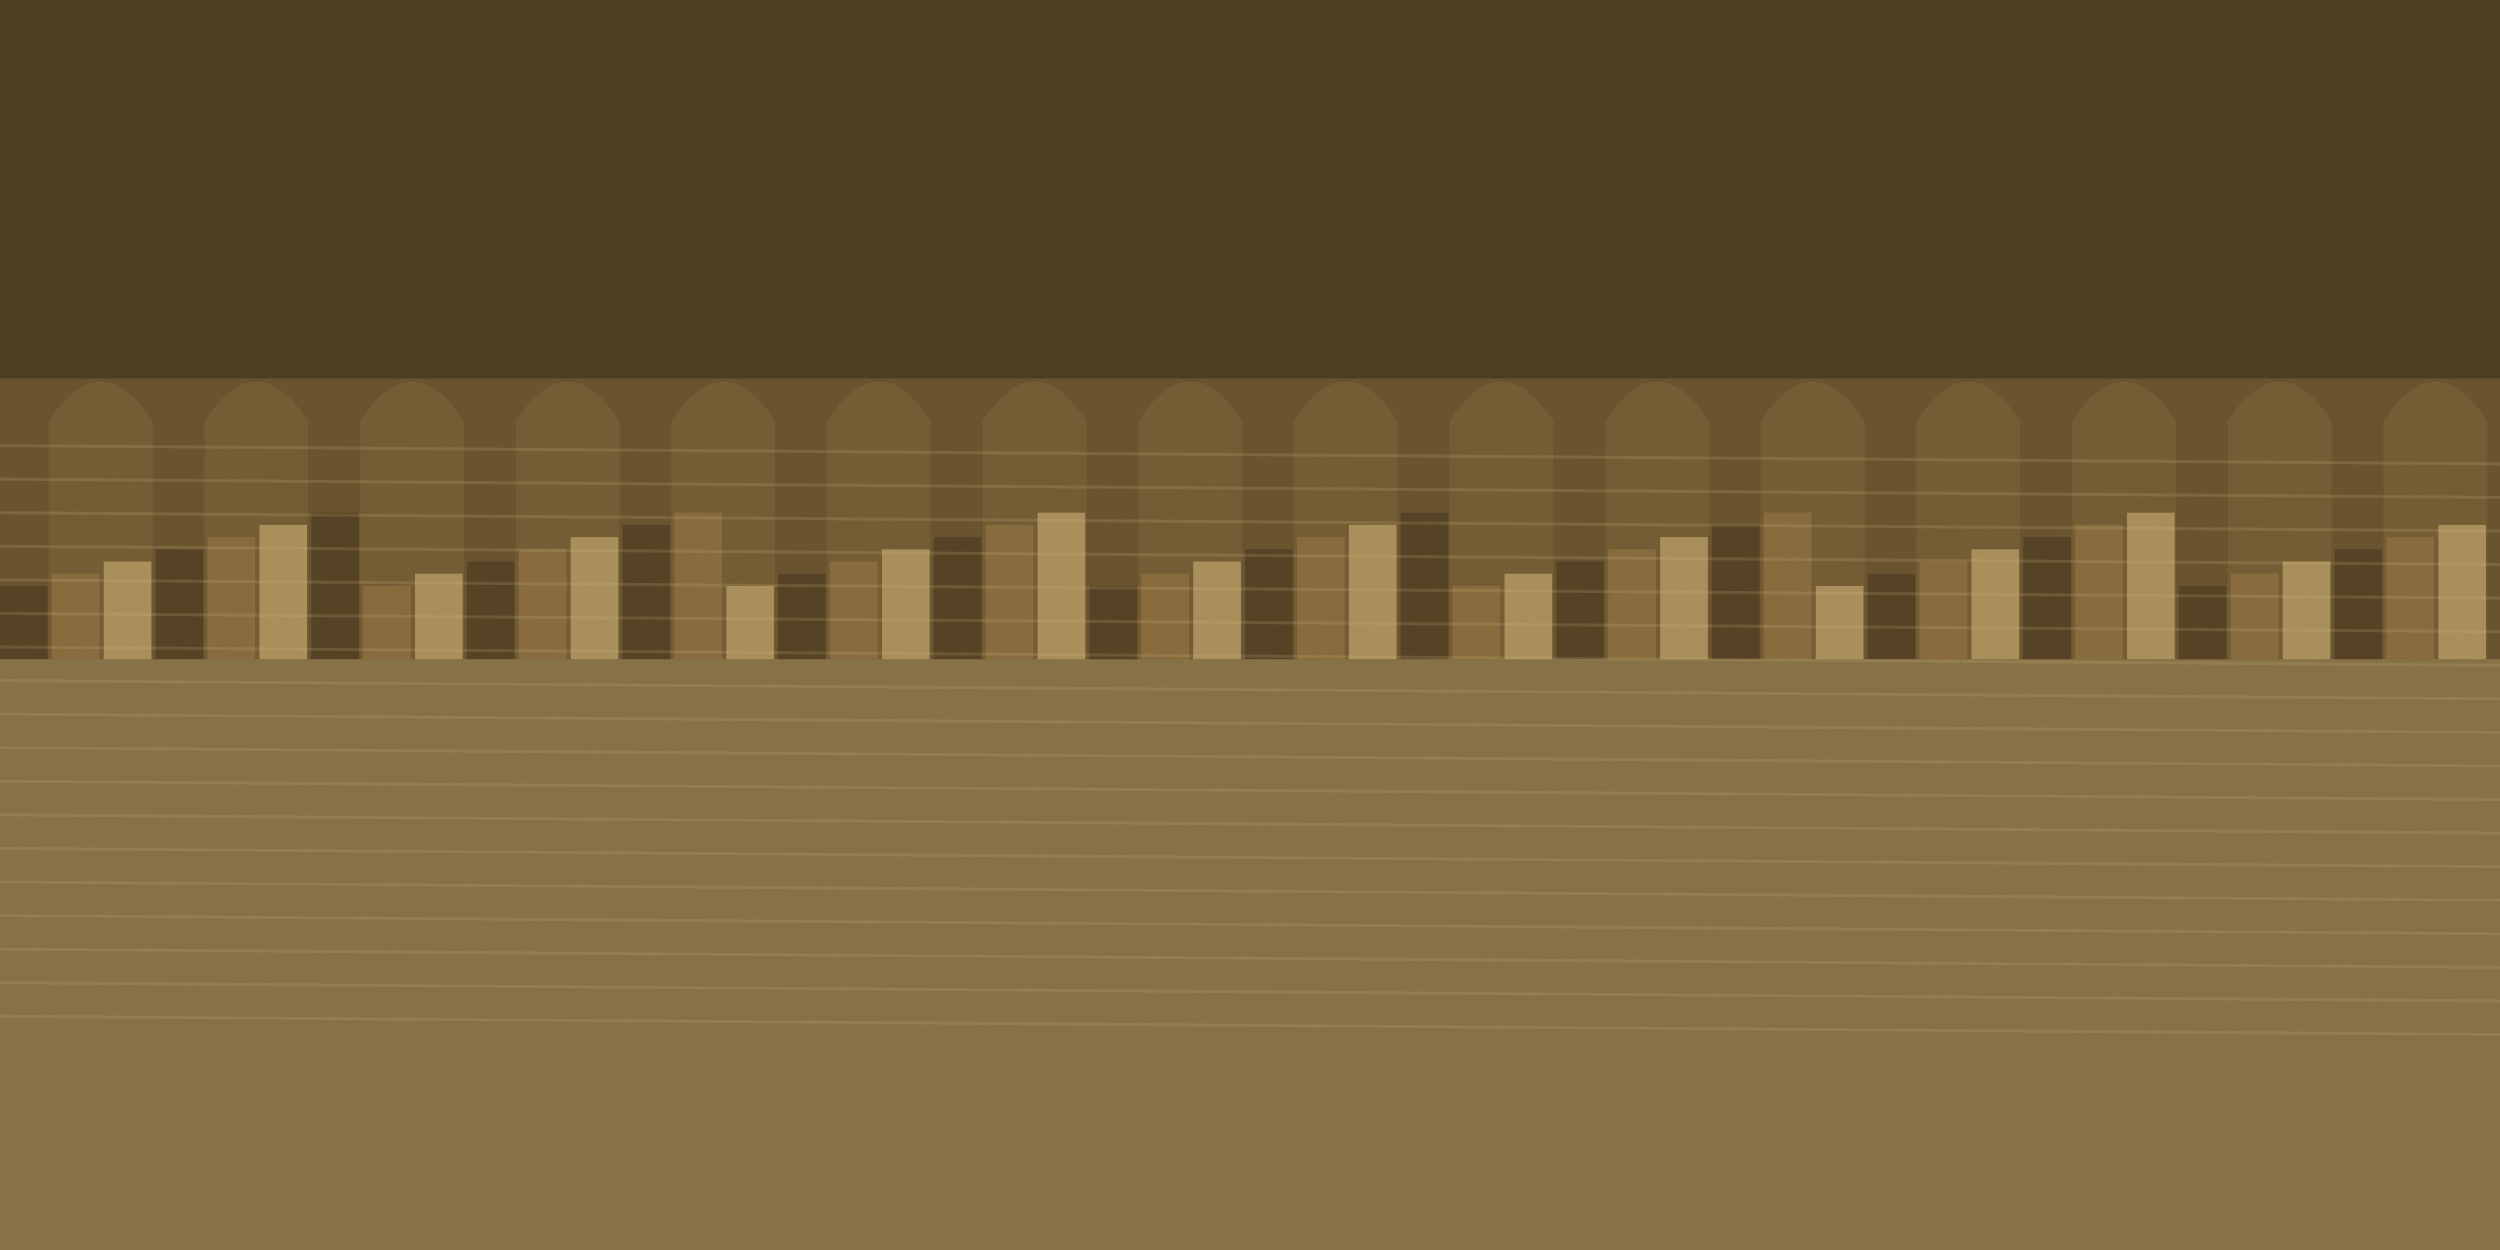
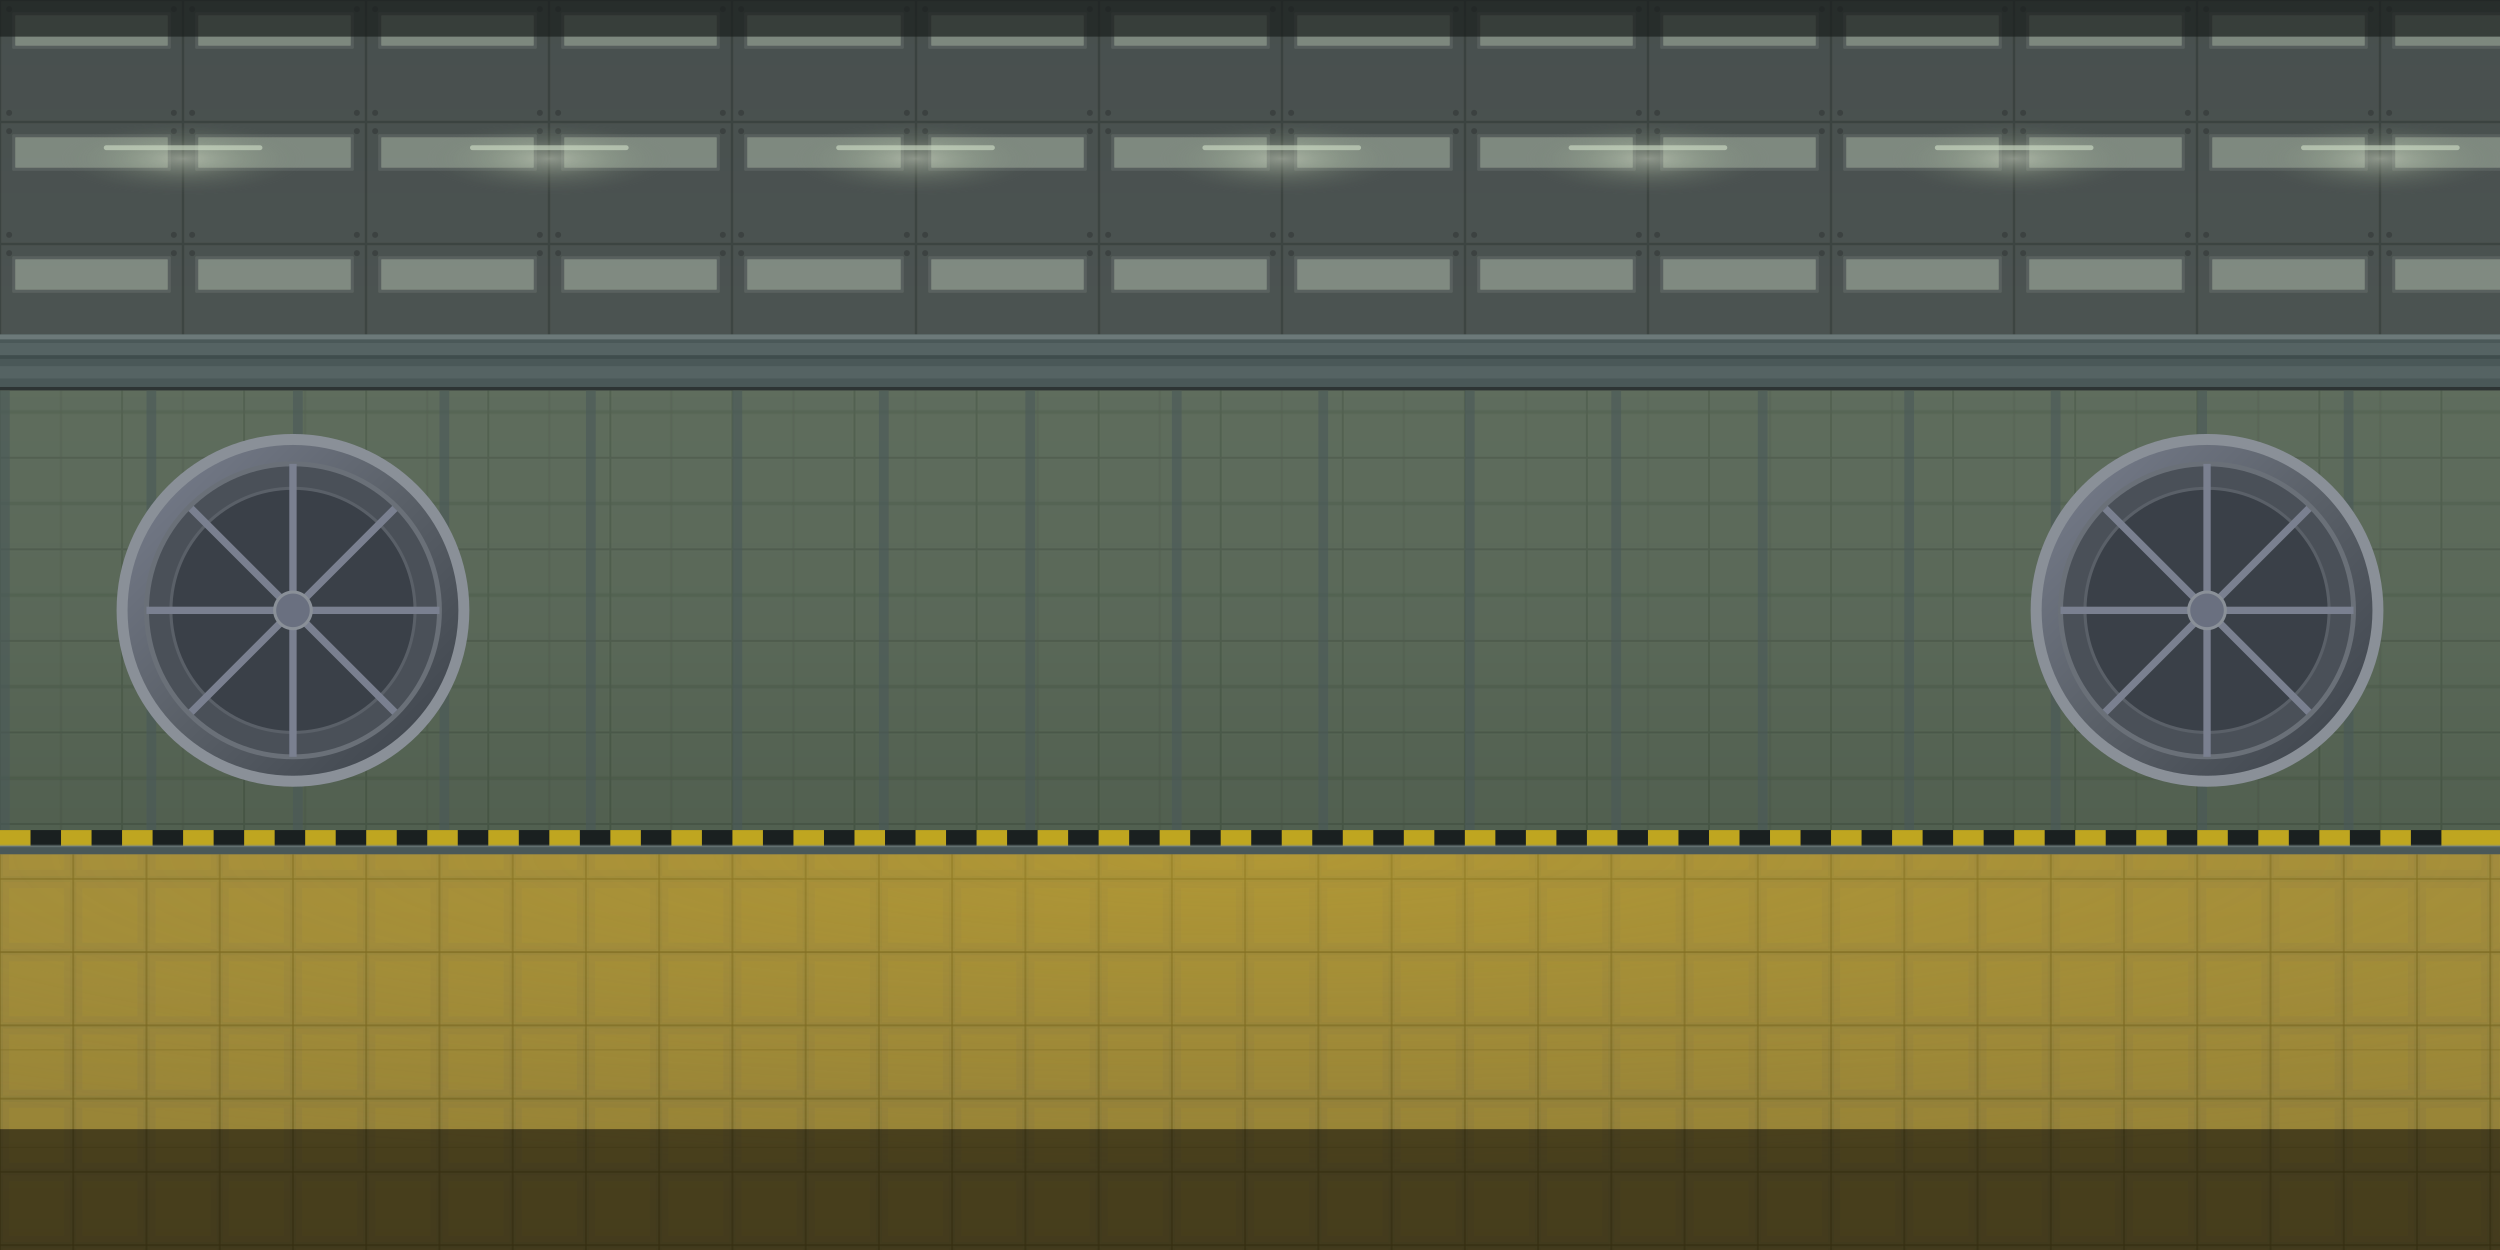
<svg xmlns="http://www.w3.org/2000/svg" viewBox="0 0 4096 2048">
-   <rect width="4096" height="2048" fill="#4d3d21" />
-   <rect y="620" width="4096" height="1428" fill="#8f7242" opacity="0.45" />
-   <rect y="1080" width="4096" height="968" fill="#ceb57a" opacity="0.3" />
-   <rect x="0" y="960" width="78" height="120" fill="#4d3d21" opacity="0.72" />
-   <rect x="85" y="940" width="78" height="140" fill="#8f7242" opacity="0.72" />
-   <rect x="170" y="920" width="78" height="160" fill="#ceb57a" opacity="0.72" />
-   <rect x="255" y="900" width="78" height="180" fill="#4d3d21" opacity="0.72" />
-   <rect x="340" y="880" width="78" height="200" fill="#8f7242" opacity="0.72" />
-   <rect x="425" y="860" width="78" height="220" fill="#ceb57a" opacity="0.72" />
-   <rect x="510" y="840" width="78" height="240" fill="#4d3d21" opacity="0.72" />
-   <rect x="595" y="960" width="78" height="120" fill="#8f7242" opacity="0.72" />
-   <rect x="680" y="940" width="78" height="140" fill="#ceb57a" opacity="0.72" />
-   <rect x="765" y="920" width="78" height="160" fill="#4d3d21" opacity="0.72" />
-   <rect x="850" y="900" width="78" height="180" fill="#8f7242" opacity="0.72" />
-   <rect x="935" y="880" width="78" height="200" fill="#ceb57a" opacity="0.72" />
-   <rect x="1020" y="860" width="78" height="220" fill="#4d3d21" opacity="0.72" />
-   <rect x="1105" y="840" width="78" height="240" fill="#8f7242" opacity="0.72" />
-   <rect x="1190" y="960" width="78" height="120" fill="#ceb57a" opacity="0.72" />
-   <rect x="1275" y="940" width="78" height="140" fill="#4d3d21" opacity="0.72" />
-   <rect x="1360" y="920" width="78" height="160" fill="#8f7242" opacity="0.72" />
-   <rect x="1445" y="900" width="78" height="180" fill="#ceb57a" opacity="0.72" />
-   <rect x="1530" y="880" width="78" height="200" fill="#4d3d21" opacity="0.72" />
-   <rect x="1615" y="860" width="78" height="220" fill="#8f7242" opacity="0.72" />
-   <rect x="1700" y="840" width="78" height="240" fill="#ceb57a" opacity="0.72" />
-   <rect x="1785" y="960" width="78" height="120" fill="#4d3d21" opacity="0.72" />
-   <rect x="1870" y="940" width="78" height="140" fill="#8f7242" opacity="0.72" />
-   <rect x="1955" y="920" width="78" height="160" fill="#ceb57a" opacity="0.72" />
-   <rect x="2040" y="900" width="78" height="180" fill="#4d3d21" opacity="0.72" />
-   <rect x="2125" y="880" width="78" height="200" fill="#8f7242" opacity="0.72" />
-   <rect x="2210" y="860" width="78" height="220" fill="#ceb57a" opacity="0.72" />
-   <rect x="2295" y="840" width="78" height="240" fill="#4d3d21" opacity="0.72" />
-   <rect x="2380" y="960" width="78" height="120" fill="#8f7242" opacity="0.72" />
-   <rect x="2465" y="940" width="78" height="140" fill="#ceb57a" opacity="0.72" />
-   <rect x="2550" y="920" width="78" height="160" fill="#4d3d21" opacity="0.72" />
-   <rect x="2635" y="900" width="78" height="180" fill="#8f7242" opacity="0.72" />
-   <rect x="2720" y="880" width="78" height="200" fill="#ceb57a" opacity="0.72" />
-   <rect x="2805" y="860" width="78" height="220" fill="#4d3d21" opacity="0.72" />
-   <rect x="2890" y="840" width="78" height="240" fill="#8f7242" opacity="0.72" />
-   <rect x="2975" y="960" width="78" height="120" fill="#ceb57a" opacity="0.72" />
-   <rect x="3060" y="940" width="78" height="140" fill="#4d3d21" opacity="0.72" />
-   <rect x="3145" y="920" width="78" height="160" fill="#8f7242" opacity="0.72" />
-   <rect x="3230" y="900" width="78" height="180" fill="#ceb57a" opacity="0.72" />
-   <rect x="3315" y="880" width="78" height="200" fill="#4d3d21" opacity="0.72" />
-   <rect x="3400" y="860" width="78" height="220" fill="#8f7242" opacity="0.72" />
-   <rect x="3485" y="840" width="78" height="240" fill="#ceb57a" opacity="0.72" />
-   <rect x="3570" y="960" width="78" height="120" fill="#4d3d21" opacity="0.72" />
-   <rect x="3655" y="940" width="78" height="140" fill="#8f7242" opacity="0.72" />
-   <rect x="3740" y="920" width="78" height="160" fill="#ceb57a" opacity="0.72" />
-   <rect x="3825" y="900" width="78" height="180" fill="#4d3d21" opacity="0.72" />
-   <rect x="3910" y="880" width="78" height="200" fill="#8f7242" opacity="0.72" />
-   <rect x="3995" y="860" width="78" height="220" fill="#ceb57a" opacity="0.72" />
-   <path d="M80 690 q85 -130 170 0 v390 h-170z" fill="#8f7242" opacity="0.28" />
-   <path d="M335 690 q85 -130 170 0 v390 h-170z" fill="#8f7242" opacity="0.28" />
-   <path d="M590 690 q85 -130 170 0 v390 h-170z" fill="#8f7242" opacity="0.28" />
-   <path d="M845 690 q85 -130 170 0 v390 h-170z" fill="#8f7242" opacity="0.28" />
-   <path d="M1100 690 q85 -130 170 0 v390 h-170z" fill="#8f7242" opacity="0.28" />
-   <path d="M1355 690 q85 -130 170 0 v390 h-170z" fill="#8f7242" opacity="0.28" />
-   <path d="M1610 690 q85 -130 170 0 v390 h-170z" fill="#8f7242" opacity="0.28" />
-   <path d="M1865 690 q85 -130 170 0 v390 h-170z" fill="#8f7242" opacity="0.28" />
-   <path d="M2120 690 q85 -130 170 0 v390 h-170z" fill="#8f7242" opacity="0.28" />
-   <path d="M2375 690 q85 -130 170 0 v390 h-170z" fill="#8f7242" opacity="0.28" />
-   <path d="M2630 690 q85 -130 170 0 v390 h-170z" fill="#8f7242" opacity="0.28" />
-   <path d="M2885 690 q85 -130 170 0 v390 h-170z" fill="#8f7242" opacity="0.28" />
-   <path d="M3140 690 q85 -130 170 0 v390 h-170z" fill="#8f7242" opacity="0.28" />
-   <path d="M3395 690 q85 -130 170 0 v390 h-170z" fill="#8f7242" opacity="0.28" />
-   <path d="M3650 690 q85 -130 170 0 v390 h-170z" fill="#8f7242" opacity="0.28" />
-   <path d="M3905 690 q85 -130 170 0 v390 h-170z" fill="#8f7242" opacity="0.28" />
-   <g opacity="0.18" stroke="#ceb57a" stroke-width="5">
-     <line x1="0" y1="730" x2="4096" y2="760" />
-     <line x1="0" y1="785" x2="4096" y2="815" />
-     <line x1="0" y1="840" x2="4096" y2="870" />
-     <line x1="0" y1="895" x2="4096" y2="925" />
-     <line x1="0" y1="950" x2="4096" y2="980" />
-     <line x1="0" y1="1005" x2="4096" y2="1035" />
-     <line x1="0" y1="1060" x2="4096" y2="1090" />
-     <line x1="0" y1="1115" x2="4096" y2="1145" />
-     <line x1="0" y1="1170" x2="4096" y2="1200" />
-     <line x1="0" y1="1225" x2="4096" y2="1255" />
-     <line x1="0" y1="1280" x2="4096" y2="1310" />
-     <line x1="0" y1="1335" x2="4096" y2="1365" />
-     <line x1="0" y1="1390" x2="4096" y2="1420" />
-     <line x1="0" y1="1445" x2="4096" y2="1475" />
-     <line x1="0" y1="1500" x2="4096" y2="1530" />
-     <line x1="0" y1="1555" x2="4096" y2="1585" />
-     <line x1="0" y1="1610" x2="4096" y2="1640" />
-     <line x1="0" y1="1665" x2="4096" y2="1695" />
+   <defs>
+     <linearGradient id="ceilG" x1="0" y1="0" x2="0" y2="1">
+       <stop offset="0" stop-color="#3a3e3c" />
+       <stop offset="1" stop-color="#586058" />
+     </linearGradient>
+     <linearGradient id="wallG" x1="0" y1="0" x2="0" y2="1">
+       <stop offset="0" stop-color="#6a7868" />
+       <stop offset="0.5" stop-color="#5a6858" />
+       <stop offset="1" stop-color="#3a4838" />
+     </linearGradient>
+     <linearGradient id="floorG" x1="0" y1="0" x2="0" y2="1">
+       <stop offset="0" stop-color="#9a8840" />
+       <stop offset="0.3" stop-color="#7a7030" />
+       <stop offset="1" stop-color="#1a1808" />
+     </linearGradient>
+     <linearGradient id="vaultDoorG" cx="50%" cy="50%" r="50%" x1="0" y1="0" x2="1" y2="1">
+       <stop offset="0" stop-color="#7a8090" />
+       <stop offset="0.5" stop-color="#5a6068" />
+       <stop offset="1" stop-color="#3a4048" />
+     </linearGradient>
+     <radialGradient id="fluoR" cx="50%" cy="50%" r="50%">
+       <stop offset="0" stop-color="#e8f0d8" stop-opacity="0.8" />
+       <stop offset="0.5" stop-color="#b8c8a8" stop-opacity="0.3" />
+       <stop offset="1" stop-color="#6a7868" stop-opacity="0" />
+     </radialGradient>
+     <radialGradient id="goldRefl" cx="50%" cy="0%" r="80%">
+       <stop offset="0" stop-color="#c8a828" stop-opacity="0.35" />
+       <stop offset="1" stop-color="#9a8030" stop-opacity="0" />
+     </radialGradient>
+     <pattern id="concreteCeil" x="0" y="0" width="300" height="200" patternUnits="userSpaceOnUse">
+       <rect width="300" height="200" fill="#4a5250" />
+       <rect x="0" y="0" width="300" height="200" fill="none" stroke="#3a4240" stroke-width="4" />
+       <rect x="20" y="20" width="260" height="60" fill="#5a6260" rx="2" />
+       <rect x="25" y="25" width="250" height="50" fill="#c8d8c0" opacity="0.4" rx="1" />
+       <circle cx="15" cy="15" r="5" fill="#3a4040" />
+       <circle cx="285" cy="15" r="5" fill="#3a4040" />
+       <circle cx="15" cy="185" r="5" fill="#3a4040" />
+       <circle cx="285" cy="185" r="5" fill="#3a4040" />
+     </pattern>
+     <pattern id="concreteWall" x="0" y="0" width="200" height="150" patternUnits="userSpaceOnUse">
+       <rect width="200" height="150" fill="#5a6858" />
+       <rect x="0" y="0" width="200" height="150" fill="none" stroke="#4a5848" stroke-width="3" />
+       <line x1="0" y1="75" x2="200" y2="75" stroke="#4a5848" stroke-width="6" opacity="0.6" />
+       <line x1="100" y1="0" x2="100" y2="150" stroke="#4a5848" stroke-width="4" opacity="0.4" />
+     </pattern>
+     <pattern id="goldFloor" x="0" y="0" width="120" height="120" patternUnits="userSpaceOnUse">
+       <rect width="120" height="120" fill="#9a8840" />
+       <rect x="0" y="0" width="120" height="120" fill="none" stroke="#7a6820" stroke-width="2" />
+       <rect x="5" y="5" width="110" height="110" fill="#a89040" opacity="0.5" />
+       <rect x="15" y="15" width="90" height="90" fill="#c8a828" opacity="0.15" />
+     </pattern>
+   </defs>
+   <rect width="4096" height="580" fill="url(#ceilG)" />
+   <rect width="4096" height="560" fill="url(#concreteCeil)" opacity="0.88" />
+   <rect width="4096" height="60" fill="#1a1e1c" opacity="0.7" />
+   <g fill="url(#fluoR)" opacity="0.55">
+     <ellipse cx="300" cy="260" rx="200" ry="60" />
+     <ellipse cx="900" cy="260" rx="200" ry="60" />
+     <ellipse cx="1500" cy="260" rx="200" ry="60" />
+     <ellipse cx="2100" cy="260" rx="200" ry="60" />
+     <ellipse cx="2700" cy="260" rx="200" ry="60" />
+     <ellipse cx="3300" cy="260" rx="200" ry="60" />
+     <ellipse cx="3900" cy="260" rx="200" ry="60" />
  </g>
+   <g fill="#d0e0c8" opacity="0.6">
+     <rect x="170" y="238" width="260" height="8" rx="4" />
+     <rect x="770" y="238" width="260" height="8" rx="4" />
+     <rect x="1370" y="238" width="260" height="8" rx="4" />
+     <rect x="1970" y="238" width="260" height="8" rx="4" />
+     <rect x="2570" y="238" width="260" height="8" rx="4" />
+     <rect x="3170" y="238" width="260" height="8" rx="4" />
+     <rect x="3770" y="238" width="260" height="8" rx="4" />
+   </g>
+   <rect y="548" width="4096" height="100" fill="#4a5858" />
+   <rect y="548" width="4096" height="8" fill="#7a8888" opacity="0.7" />
+   <rect y="634" width="4096" height="8" fill="#2a3030" opacity="0.9" />
+   <rect y="562" width="4096" height="20" fill="#5a6868" opacity="0.7" />
+   <rect y="582" width="4096" height="6" fill="#3a4848" opacity="0.7" />
+   <rect y="600" width="4096" height="20" fill="#5a6868" opacity="0.7" />
+   <rect y="640" width="4096" height="760" fill="url(#wallG)" />
+   <rect y="640" width="4096" height="760" fill="url(#concreteWall)" opacity="0.7" />
+   <g fill="#4a5858" opacity="0.6">
+     <rect x="0" y="640" width="16" height="760" />
+     <rect x="240" y="640" width="16" height="760" />
+     <rect x="480" y="640" width="16" height="760" />
+     <rect x="720" y="640" width="16" height="760" />
+     <rect x="960" y="640" width="16" height="760" />
+     <rect x="1200" y="640" width="16" height="760" />
+     <rect x="1440" y="640" width="16" height="760" />
+     <rect x="1680" y="640" width="16" height="760" />
+     <rect x="1920" y="640" width="16" height="760" />
+     <rect x="2160" y="640" width="16" height="760" />
+     <rect x="2400" y="640" width="16" height="760" />
+     <rect x="2640" y="640" width="16" height="760" />
+     <rect x="2880" y="640" width="16" height="760" />
+     <rect x="3120" y="640" width="16" height="760" />
+     <rect x="3360" y="640" width="16" height="760" />
+     <rect x="3600" y="640" width="16" height="760" />
+     <rect x="3840" y="640" width="16" height="760" />
+   </g>
+   <g>
+     <circle cx="480" cy="1000" r="280" fill="url(#vaultDoorG)" stroke="#8a9098" stroke-width="18" />
+     <circle cx="480" cy="1000" r="240" fill="#4a5058" stroke="#6a7078" stroke-width="8" />
+     <circle cx="480" cy="1000" r="200" fill="#3a4048" stroke="#5a6068" stroke-width="5" />
+     <g stroke="#7a8090" stroke-width="12" fill="none">
+       <line x1="480" y1="760" x2="480" y2="1000" />
+       <line x1="480" y1="1000" x2="480" y2="1240" />
+       <line x1="240" y1="1000" x2="480" y2="1000" />
+       <line x1="480" y1="1000" x2="720" y2="1000" />
+       <line x1="313" y1="833" x2="480" y2="1000" />
+       <line x1="480" y1="1000" x2="647" y2="1167" />
+       <line x1="647" y1="833" x2="480" y2="1000" />
+       <line x1="480" y1="1000" x2="313" y2="1167" />
+     </g>
+     <circle cx="480" cy="1000" r="30" fill="#6a7080" stroke="#8a9098" stroke-width="5" />
+     <circle cx="3616" cy="1000" r="280" fill="url(#vaultDoorG)" stroke="#8a9098" stroke-width="18" />
+     <circle cx="3616" cy="1000" r="240" fill="#4a5058" stroke="#6a7078" stroke-width="8" />
+     <circle cx="3616" cy="1000" r="200" fill="#3a4048" stroke="#5a6068" stroke-width="5" />
+     <g stroke="#7a8090" stroke-width="12" fill="none">
+       <line x1="3616" y1="760" x2="3616" y2="1000" />
+       <line x1="3616" y1="1000" x2="3616" y2="1240" />
+       <line x1="3376" y1="1000" x2="3616" y2="1000" />
+       <line x1="3616" y1="1000" x2="3856" y2="1000" />
+       <line x1="3449" y1="833" x2="3616" y2="1000" />
+       <line x1="3616" y1="1000" x2="3783" y2="1167" />
+       <line x1="3783" y1="833" x2="3616" y2="1000" />
+       <line x1="3616" y1="1000" x2="3449" y2="1167" />
+     </g>
+     <circle cx="3616" cy="1000" r="30" fill="#6a7080" stroke="#8a9098" stroke-width="5" />
+   </g>
+   <g>
+     <rect y="1360" width="4096" height="28" fill="#1a2020" />
+     <g fill="#e8c820" opacity="0.8">
+       <rect x="0" y="1360" width="50" height="28" />
+       <rect x="100" y="1360" width="50" height="28" />
+       <rect x="200" y="1360" width="50" height="28" />
+       <rect x="300" y="1360" width="50" height="28" />
+       <rect x="400" y="1360" width="50" height="28" />
+       <rect x="500" y="1360" width="50" height="28" />
+       <rect x="600" y="1360" width="50" height="28" />
+       <rect x="700" y="1360" width="50" height="28" />
+       <rect x="800" y="1360" width="50" height="28" />
+       <rect x="900" y="1360" width="50" height="28" />
+       <rect x="1000" y="1360" width="50" height="28" />
+       <rect x="1100" y="1360" width="50" height="28" />
+       <rect x="1200" y="1360" width="50" height="28" />
+       <rect x="1300" y="1360" width="50" height="28" />
+       <rect x="1400" y="1360" width="50" height="28" />
+       <rect x="1500" y="1360" width="50" height="28" />
+       <rect x="1600" y="1360" width="50" height="28" />
+       <rect x="1700" y="1360" width="50" height="28" />
+       <rect x="1800" y="1360" width="50" height="28" />
+       <rect x="1900" y="1360" width="50" height="28" />
+       <rect x="2000" y="1360" width="50" height="28" />
+       <rect x="2100" y="1360" width="50" height="28" />
+       <rect x="2200" y="1360" width="50" height="28" />
+       <rect x="2300" y="1360" width="50" height="28" />
+       <rect x="2400" y="1360" width="50" height="28" />
+       <rect x="2500" y="1360" width="50" height="28" />
+       <rect x="2600" y="1360" width="50" height="28" />
+       <rect x="2700" y="1360" width="50" height="28" />
+       <rect x="2800" y="1360" width="50" height="28" />
+       <rect x="2900" y="1360" width="50" height="28" />
+       <rect x="3000" y="1360" width="50" height="28" />
+       <rect x="3100" y="1360" width="50" height="28" />
+       <rect x="3200" y="1360" width="50" height="28" />
+       <rect x="3300" y="1360" width="50" height="28" />
+       <rect x="3400" y="1360" width="50" height="28" />
+       <rect x="3500" y="1360" width="50" height="28" />
+       <rect x="3600" y="1360" width="50" height="28" />
+       <rect x="3700" y="1360" width="50" height="28" />
+       <rect x="3800" y="1360" width="50" height="28" />
+       <rect x="3900" y="1360" width="50" height="28" />
+       <rect x="4000" y="1360" width="96" height="28" />
+     </g>
+   </g>
+   <rect y="1386" width="4096" height="22" fill="#4a5858" />
+   <rect y="1384" width="4096" height="4" fill="#7a8888" opacity="0.5" />
+   <rect y="1400" width="4096" height="648" fill="url(#floorG)" />
+   <rect y="1400" width="4096" height="648" fill="url(#goldFloor)" opacity="0.85" />
+   <rect y="1400" width="4096" height="648" fill="url(#goldRefl)" />
+   <g stroke="#7a6820" stroke-width="2" opacity="0.4" fill="none">
+     <line x1="0" y1="1560" x2="4096" y2="1560" />
+     <line x1="0" y1="1720" x2="4096" y2="1720" />
+     <line x1="0" y1="1880" x2="4096" y2="1880" />
+   </g>
+   <rect y="1850" width="4096" height="198" fill="#080808" opacity="0.55" />
</svg>
